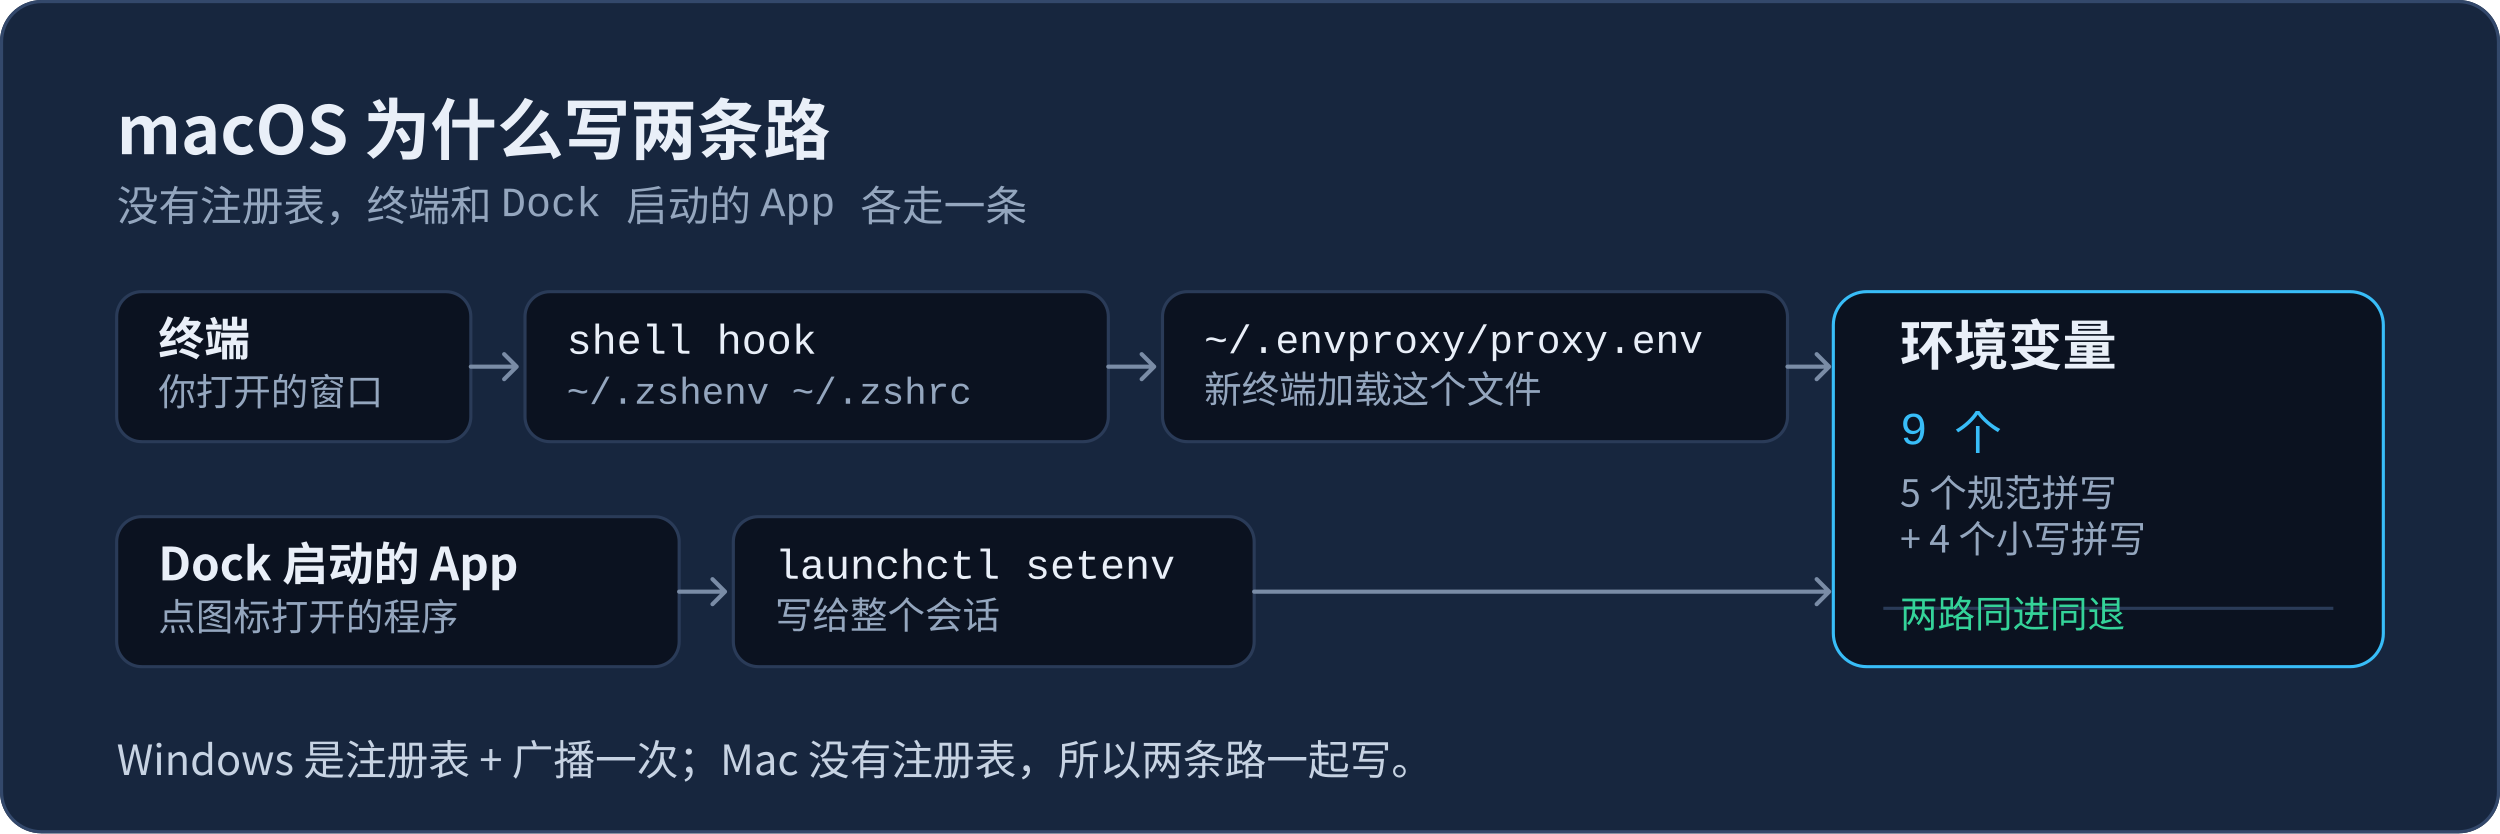
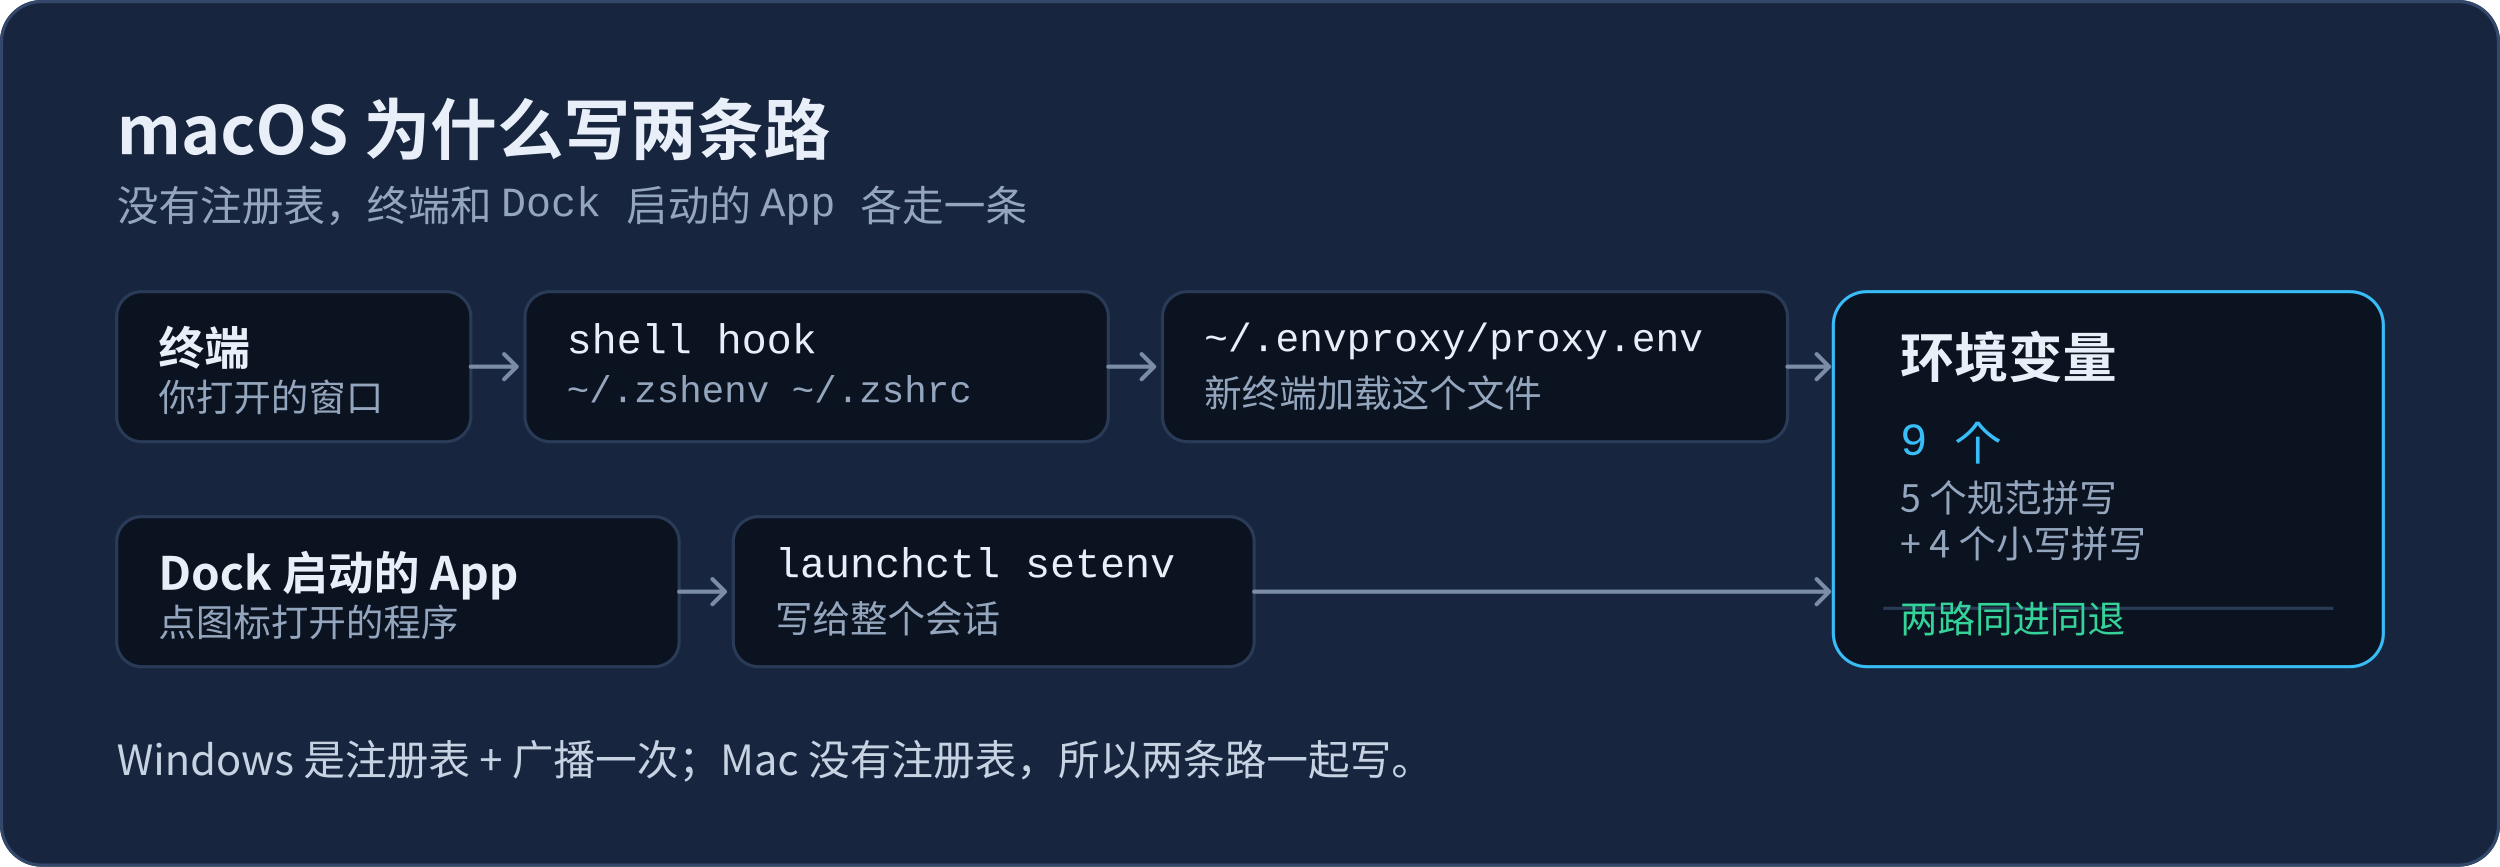
- <svg xmlns="http://www.w3.org/2000/svg" width="1200" height="400" viewBox="0 0 1200 400" role="img" aria-labelledby="macTitle macDesc">
-   <rect width="1200" height="400" rx="20" fill="#17263E" />
-   <rect x="0.75" y="0.75" width="1198.5" height="398.5" rx="19.25" fill="none" stroke="#33486B" stroke-width="1.5" />
-   <g id="heading" font-family="-apple-system, BlinkMacSystemFont, 'Segoe UI', 'PingFang SC', 'Microsoft YaHei', 'Noto Sans CJK SC', sans-serif">
+ <svg xmlns="http://www.w3.org/2000/svg" width="1200" height="416" viewBox="0 0 1200 416" role="img" aria-labelledby="macTitle macDesc" font-family="-apple-system, BlinkMacSystemFont, 'Segoe UI', 'PingFang SC', 'Microsoft YaHei', 'Noto Sans CJK SC', sans-serif">
+   <rect width="1200" height="416" rx="20" fill="#17263E" />
+   <rect x="0.75" y="0.75" width="1198.5" height="414.5" rx="19.25" fill="none" stroke="#33486B" stroke-width="1.5" />
+   <g id="heading">
    <text x="56" y="74" font-size="32" font-weight="700" fill="#E9EFF8">macOS 为什么写两条路</text>
    <text x="56" y="106" font-family="ui-monospace, SFMono-Regular, Menlo, Consolas, 'Liberation Mono', monospace" font-size="20" fill="#94A6BE">没有注册表，终端和 Dock 启动的 App 各走一条</text>
  </g>
-   <g id="terminal-path" font-family="-apple-system, BlinkMacSystemFont, 'Segoe UI', 'PingFang SC', 'Microsoft YaHei', 'Noto Sans CJK SC', sans-serif">
+   <g id="terminal-path">
    <rect x="56" y="140" width="170" height="72" rx="12" fill="#0B1220" stroke="#2A3B58" stroke-width="1.5" />
-     <text x="76" y="170.6" font-size="22" font-weight="700" fill="#E9EFF8">终端</text>
-     <text x="76" y="194.6" font-size="18" fill="#94A6BE">你打开的窗口</text>
+     <text x="76" y="165.5" dominant-baseline="central" font-size="22" font-weight="700" fill="#E9EFF8">终端</text>
+     <text x="76" y="189.5" dominant-baseline="central" font-size="18" fill="#94A6BE">你打开的窗口</text>
    <rect x="252" y="140" width="280" height="72" rx="12" fill="#0B1220" stroke="#2A3B58" stroke-width="1.5" />
-     <text x="272" y="169.8" font-family="ui-monospace, SFMono-Regular, Menlo, Consolas, 'Liberation Mono', monospace" font-size="20" fill="#E9EFF8">shell hook</text>
-     <text x="272" y="193.8" font-family="ui-monospace, SFMono-Regular, Menlo, Consolas, 'Liberation Mono', monospace" font-size="18" fill="#94A6BE">~/.zshenv  ~/.zshrc</text>
+     <text x="272" y="164.25" dominant-baseline="central" font-family="ui-monospace, SFMono-Regular, Menlo, Consolas, 'Liberation Mono', monospace" font-size="20" fill="#E9EFF8">shell hook</text>
+     <text x="272" y="188.25" dominant-baseline="central" font-family="ui-monospace, SFMono-Regular, Menlo, Consolas, 'Liberation Mono', monospace" font-size="18" fill="#94A6BE">~/.zshenv  ~/.zshrc</text>
    <rect x="558" y="140" width="300" height="72" rx="12" fill="#0B1220" stroke="#2A3B58" stroke-width="1.5" />
-     <text x="578" y="169.4" font-family="ui-monospace, SFMono-Regular, Menlo, Consolas, 'Liberation Mono', monospace" font-size="19" fill="#E9EFF8">~/.envproxy/proxy.env</text>
-     <text x="578" y="193.4" font-size="18" fill="#94A6BE">新终端加载这个文件</text>
+     <text x="578" y="163.5" dominant-baseline="central" font-family="ui-monospace, SFMono-Regular, Menlo, Consolas, 'Liberation Mono', monospace" font-size="19" fill="#E9EFF8">~/.envproxy/proxy.env</text>
+     <text x="578" y="187.5" dominant-baseline="central" font-size="18" fill="#94A6BE">新终端加载这个文件</text>
  </g>
-   <g id="dock-path" font-family="-apple-system, BlinkMacSystemFont, 'Segoe UI', 'PingFang SC', 'Microsoft YaHei', 'Noto Sans CJK SC', sans-serif">
+   <g id="dock-path">
    <rect x="56" y="248" width="270" height="72" rx="12" fill="#0B1220" stroke="#2A3B58" stroke-width="1.5" />
-     <text x="76" y="278.6" font-size="22" font-weight="700" fill="#E9EFF8">Dock 启动的 App</text>
-     <text x="76" y="302.6" font-size="18" fill="#94A6BE">点图标打开的程序</text>
+     <text x="76" y="273.5" dominant-baseline="central" font-size="22" font-weight="700" fill="#E9EFF8">Dock 启动的 App</text>
+     <text x="76" y="297.5" dominant-baseline="central" font-size="18" fill="#94A6BE">点图标打开的程序</text>
    <rect x="352" y="248" width="250" height="72" rx="12" fill="#0B1220" stroke="#2A3B58" stroke-width="1.5" />
-     <text x="372" y="277.8" font-family="ui-monospace, SFMono-Regular, Menlo, Consolas, 'Liberation Mono', monospace" font-size="20" fill="#E9EFF8">launchctl setenv</text>
-     <text x="372" y="301.8" font-size="18" fill="#94A6BE">写给整个会话</text>
+     <text x="372" y="271.75" dominant-baseline="central" font-family="ui-monospace, SFMono-Regular, Menlo, Consolas, 'Liberation Mono', monospace" font-size="20" fill="#E9EFF8">launchctl setenv</text>
+     <text x="372" y="295.75" dominant-baseline="central" font-size="18" fill="#94A6BE">写给整个会话</text>
  </g>
  <g id="arrows" fill="none" stroke="#7A8CA6" stroke-width="2" stroke-linecap="round" stroke-linejoin="round">
    <path d="M226 176H248M242 170L248 176L242 182" />
    <path d="M532 176H554M548 170L554 176L548 182" />
    <path d="M858 176H878M872 170L878 176L872 182" />
    <path d="M326 284H348M342 278L348 284L342 290" />
    <path d="M602 284H878M872 278L878 284L872 290" />
  </g>
-   <g id="variables" font-family="-apple-system, BlinkMacSystemFont, 'Segoe UI', 'PingFang SC', 'Microsoft YaHei', 'Noto Sans CJK SC', sans-serif">
+   <g id="variables">
    <rect x="880" y="140" width="264" height="180" rx="16" fill="#0B1220" stroke="#38BDF8" stroke-width="1.5" />
-     <text x="912" y="175.2" font-size="26" font-weight="700" fill="#E9EFF8">环境变量</text>
-     <text x="912" y="213.2" font-family="ui-monospace, SFMono-Regular, Menlo, Consolas, 'Liberation Mono', monospace" font-size="22" fill="#38BDF8">9 个</text>
-     <text x="912" y="243.2" font-size="18" fill="#94A6BE">5 个规范拼写</text>
-     <text x="912" y="265.2" font-size="18" fill="#94A6BE">+ 4 个小写拼写</text>
+     <text x="912" y="169.75" dominant-baseline="central" font-size="26" font-weight="700" fill="#E9EFF8">环境变量</text>
+     <text x="912" y="207.75" dominant-baseline="central" font-family="ui-monospace, SFMono-Regular, Menlo, Consolas, 'Liberation Mono', monospace" font-size="22" fill="#38BDF8">9 个</text>
+     <text x="912" y="237.75" dominant-baseline="central" font-size="18" fill="#94A6BE">5 个规范拼写</text>
+     <text x="912" y="259.75" dominant-baseline="central" font-size="18" fill="#94A6BE">+ 4 个小写拼写</text>
    <path d="M904 292H1120" fill="none" stroke="#2A3B58" stroke-width="1.5" />
-     <text x="912" y="301.2" font-size="18" fill="#34D399">两路同进同退</text>
+     <text x="912" y="295.75" dominant-baseline="central" font-size="18" fill="#34D399">两路同进同退</text>
  </g>
-   <text x="56" y="372" font-family="-apple-system, BlinkMacSystemFont, 'Segoe UI', 'PingFang SC', 'Microsoft YaHei', 'Noto Sans CJK SC', sans-serif" font-size="20" fill="#C7D3E3">Windows 是注册表 + 广播一次；Mac 没有注册表，所以两条路一起写。</text>
+   <text x="56" y="372" font-size="20" fill="#C7D3E3">Windows 是注册表 + 广播一次；Mac 没有注册表，所以两条路一起写。</text>
</svg>
